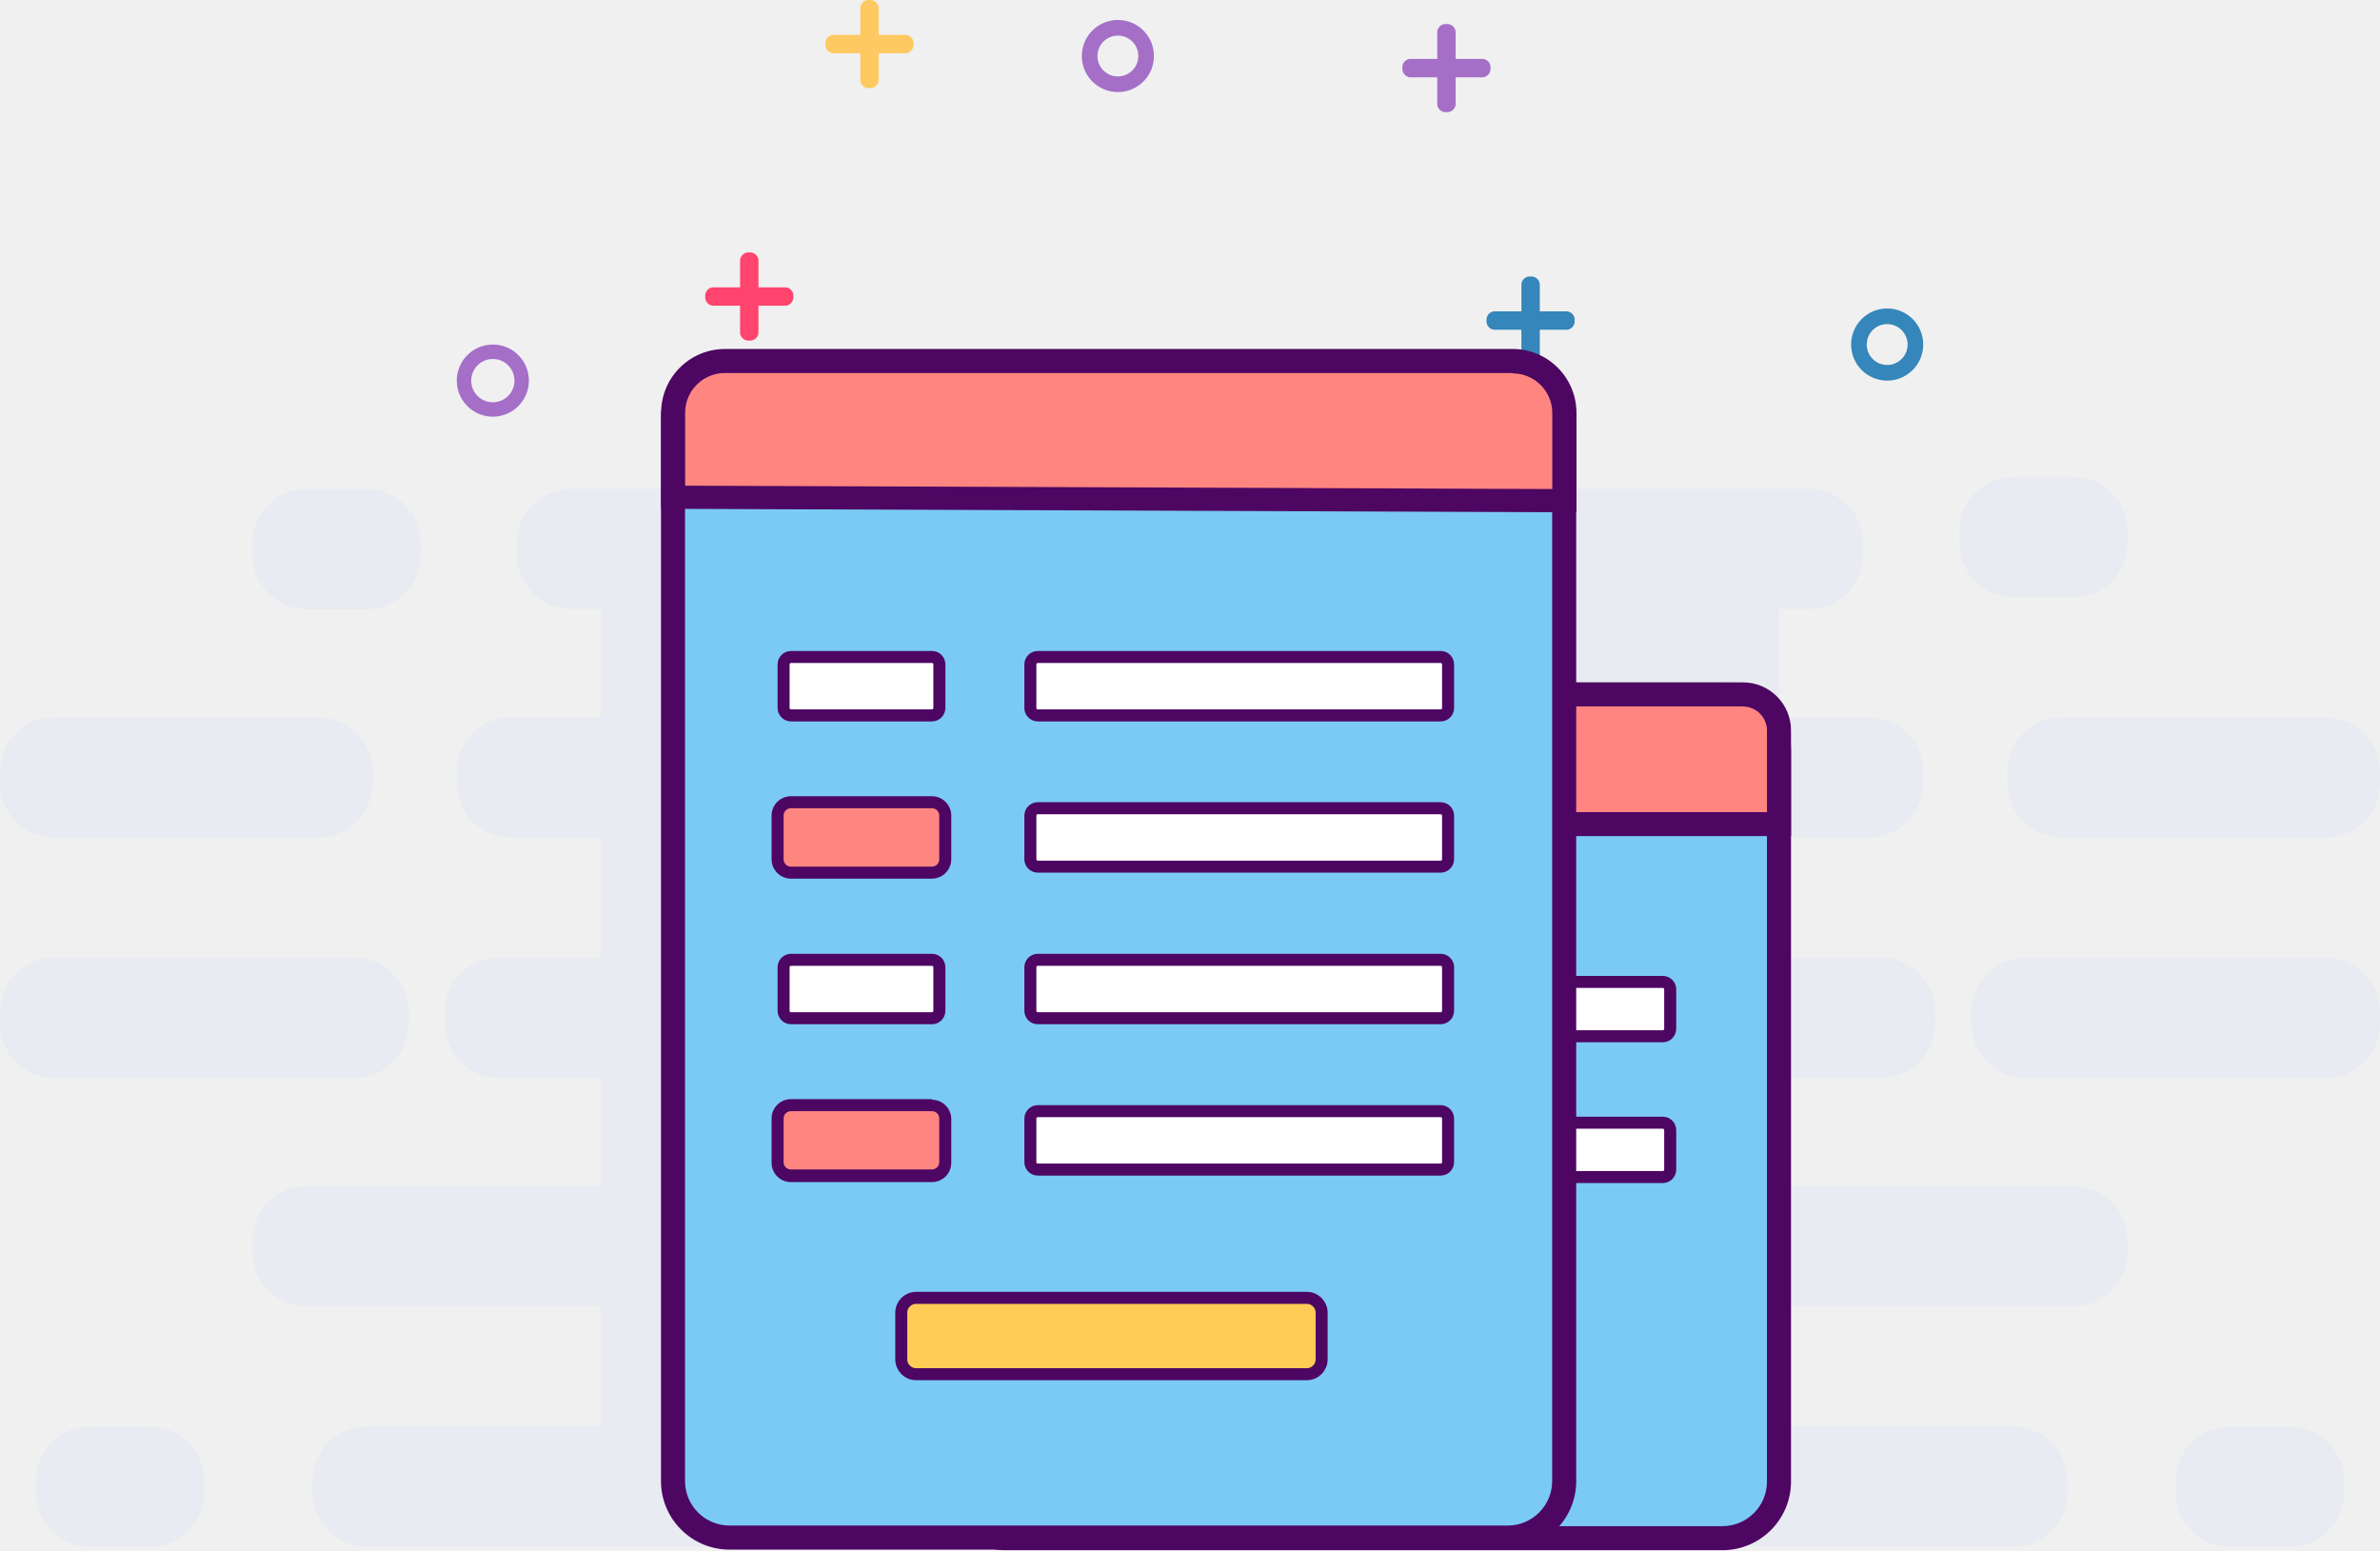
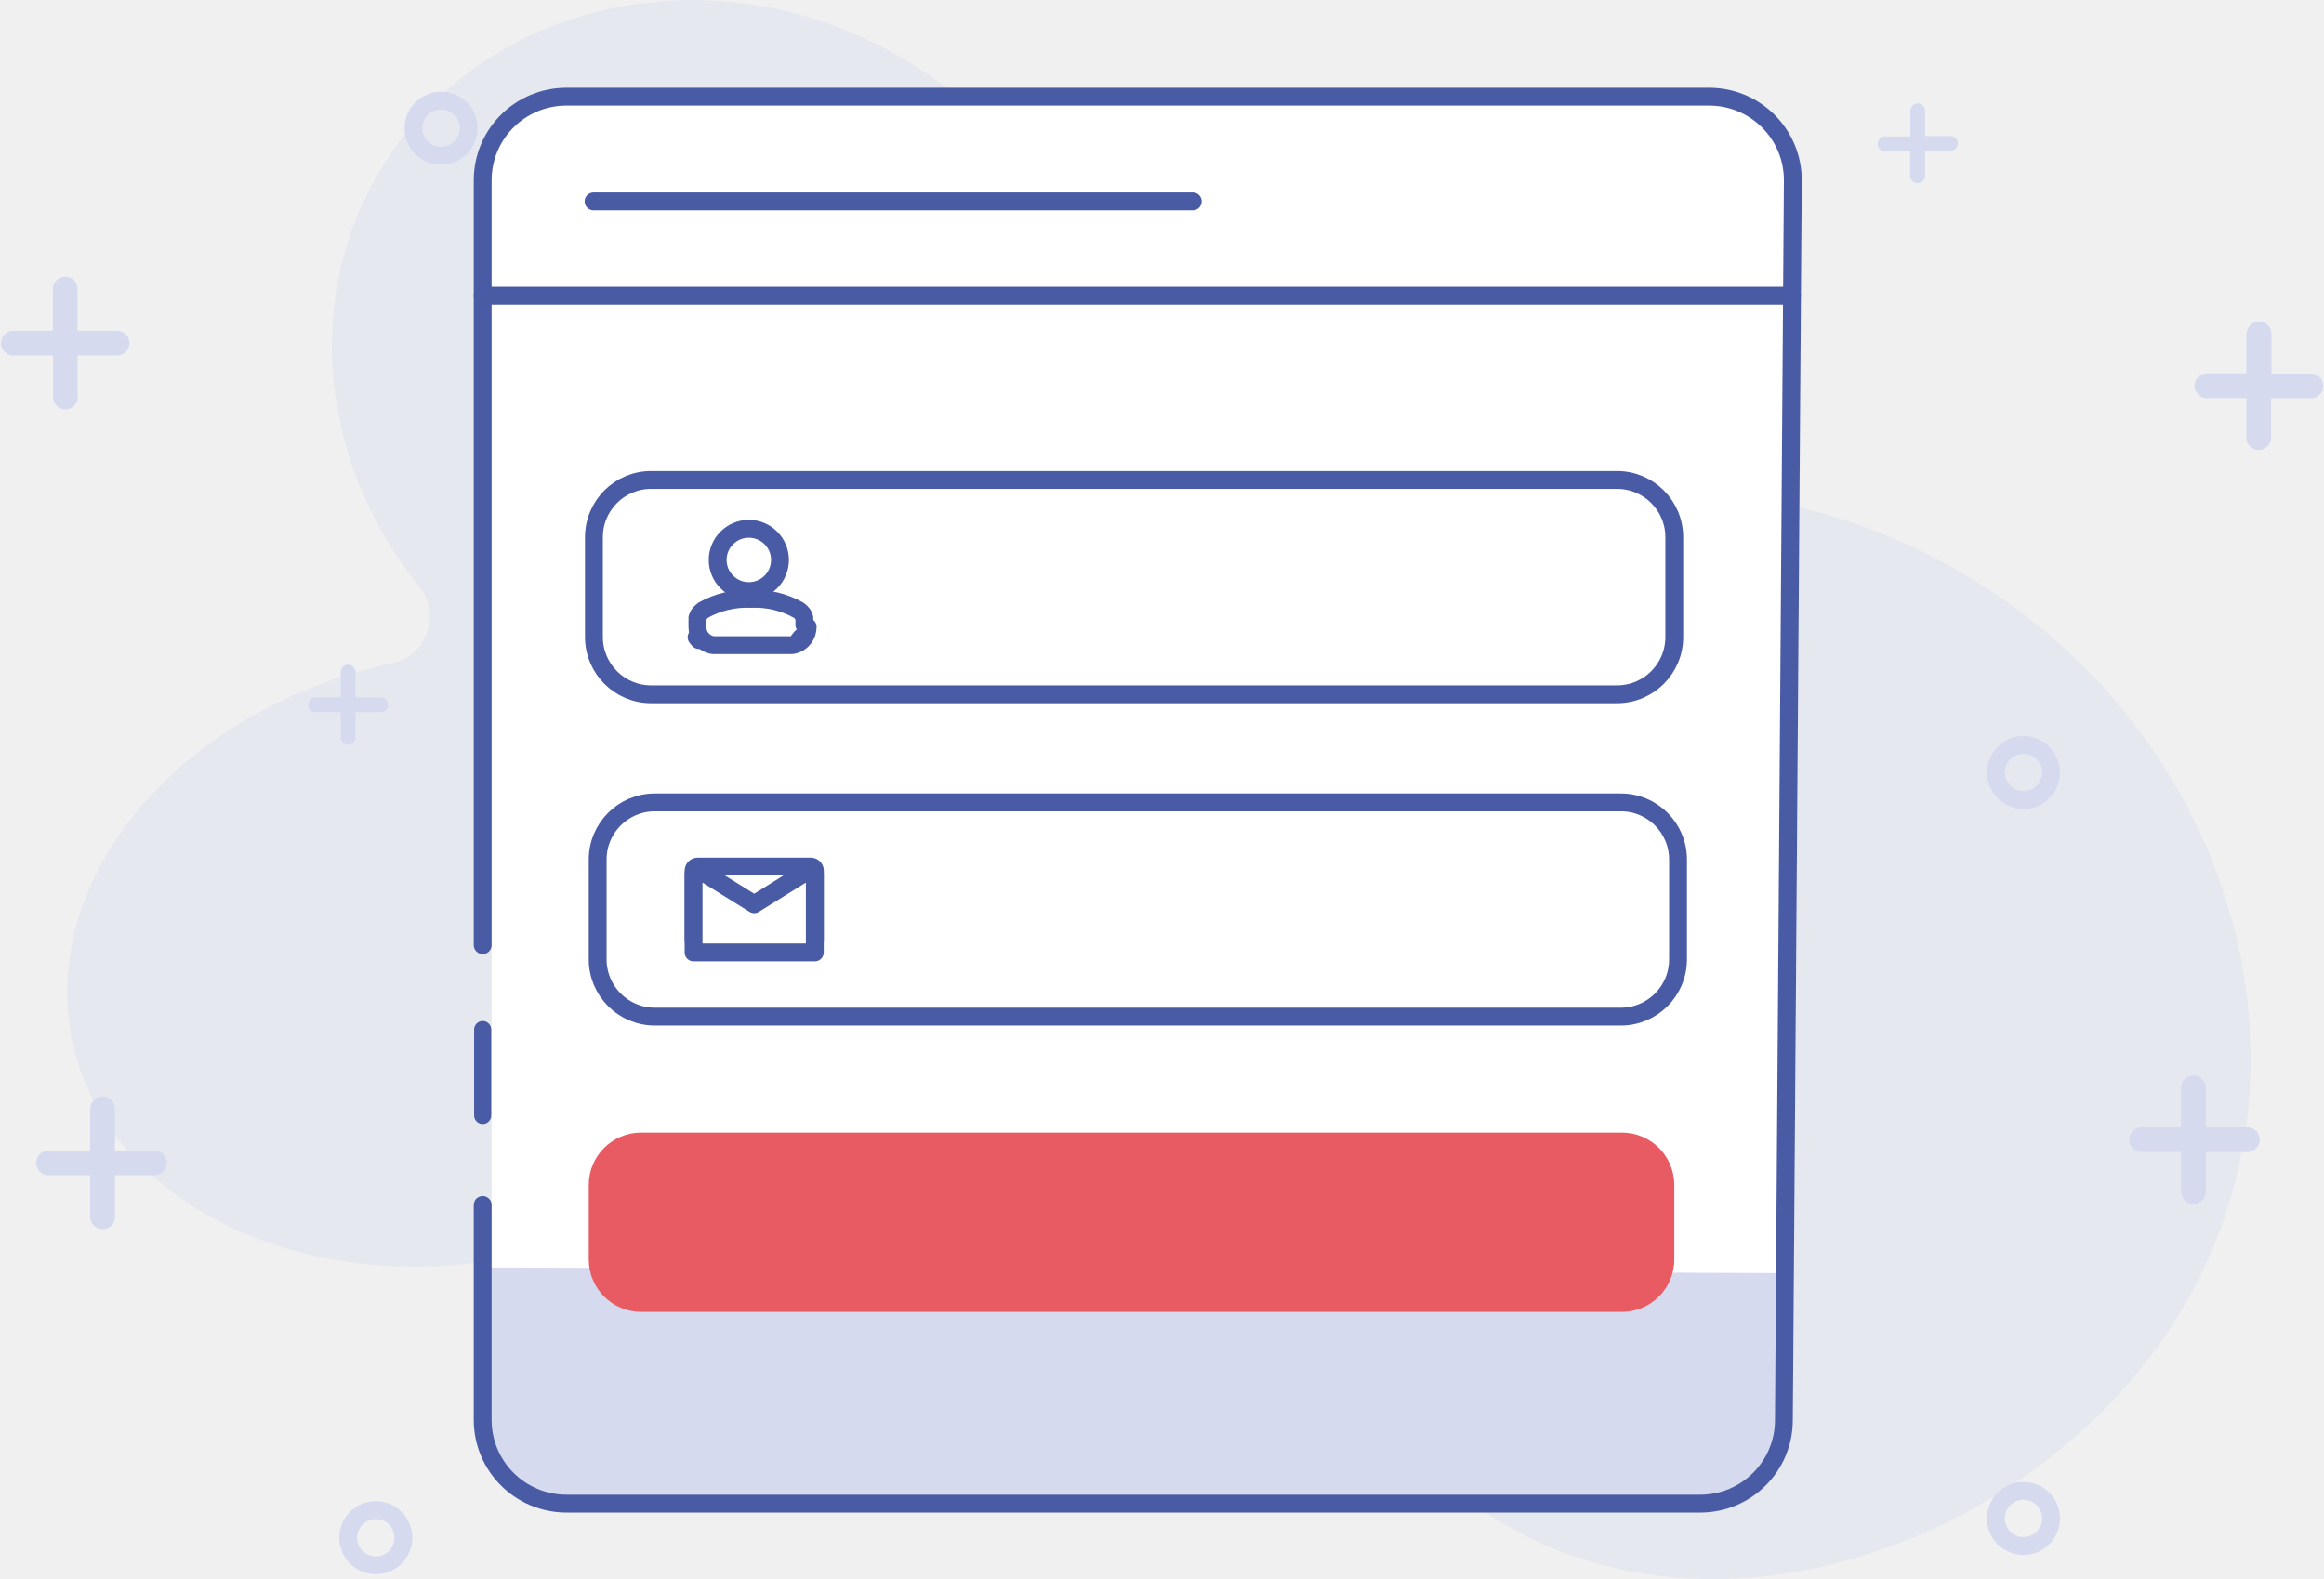
- <svg xmlns="http://www.w3.org/2000/svg" id="Layer_1" data-name="Layer 1" viewBox="0 0 198 128.95">
-   <defs>
-     <style>.cls-1{fill:#ffc961;}.cls-2{fill:#a56fc8;}.cls-3{fill:#3586ba;}.cls-4{fill:#ff446e;}.cls-5{fill:#e8ebf1;}.cls-10,.cls-6{fill:#fff;}.cls-12,.cls-6{stroke:#121617;}.cls-10,.cls-12,.cls-13,.cls-6{stroke-miterlimit:10;}.cls-11,.cls-12,.cls-6{stroke-width:2.13px;}.cls-7{fill:#7acaf5;}.cls-8{fill:#4d0662;}.cls-9{fill:#ff8680;}.cls-10,.cls-13{stroke:#4d0662;}.cls-11{fill:#2ebcb9;stroke:#021833;stroke-linecap:round;stroke-linejoin:round;}.cls-12{fill:#fbbd39;}.cls-13{fill:#ffcd55;}</style>
-   </defs>
-   <path class="cls-1" d="M73.33,43h0a.7.7,0,0,1-.76-.61V36.28a.7.7,0,0,1,.76-.61h0a.71.71,0,0,1,.77.61v6.11A.71.71,0,0,1,73.33,43Z" transform="translate(-1 -35.67)" />
-   <path class="cls-1" d="M77,39.33h0a.71.71,0,0,1-.61.77H70.28a.71.71,0,0,1-.61-.77h0a.7.7,0,0,1,.61-.76h6.11A.7.7,0,0,1,77,39.33Z" transform="translate(-1 -35.67)" />
-   <path class="cls-2" d="M121.33,45h0a.7.7,0,0,1-.76-.61V38.28a.7.7,0,0,1,.76-.61h0a.71.71,0,0,1,.77.61v6.11A.71.71,0,0,1,121.33,45Z" transform="translate(-1 -35.67)" />
-   <path class="cls-2" d="M125,41.33h0a.71.71,0,0,1-.61.77h-6.11a.71.71,0,0,1-.61-.77h0a.7.7,0,0,1,.61-.76h6.11A.7.7,0,0,1,125,41.33Z" transform="translate(-1 -35.67)" />
-   <path class="cls-3" d="M128.33,66h0a.7.7,0,0,1-.76-.61V59.28a.7.7,0,0,1,.76-.61h0a.71.71,0,0,1,.77.61v6.11A.71.71,0,0,1,128.33,66Z" transform="translate(-1 -35.67)" />
-   <path class="cls-3" d="M132,62.33h0a.71.71,0,0,1-.61.77h-6.11a.71.71,0,0,1-.61-.77h0a.7.7,0,0,1,.61-.76h6.11A.7.7,0,0,1,132,62.33Z" transform="translate(-1 -35.67)" />
-   <path class="cls-4" d="M63.33,64h0a.7.7,0,0,1-.76-.61V57.28a.7.7,0,0,1,.76-.61h0a.71.71,0,0,1,.77.61v6.11A.71.71,0,0,1,63.33,64Z" transform="translate(-1 -35.67)" />
-   <path class="cls-4" d="M67,60.33h0a.71.71,0,0,1-.61.77H60.28a.71.71,0,0,1-.61-.77h0a.7.7,0,0,1,.61-.76h6.11A.7.7,0,0,1,67,60.33Z" transform="translate(-1 -35.67)" />
-   <path class="cls-3" d="M158,62.63a1.7,1.7,0,1,1-1.7,1.7,1.7,1.7,0,0,1,1.7-1.7m0-1.3a3,3,0,1,0,3,3,3,3,0,0,0-3-3Z" transform="translate(-1 -35.67)" />
-   <path class="cls-2" d="M94,38.63a1.7,1.7,0,1,1-1.7,1.7,1.7,1.7,0,0,1,1.7-1.7m0-1.3a3,3,0,1,0,3,3,3,3,0,0,0-3-3Z" transform="translate(-1 -35.67)" />
-   <path class="cls-2" d="M42,65.53a1.8,1.8,0,1,1-1.8,1.8,1.81,1.81,0,0,1,1.8-1.8m0-1.2a3,3,0,1,0,3,3,3,3,0,0,0-3-3Z" transform="translate(-1 -35.67)" />
-   <rect class="cls-5" x="3" y="118.67" width="14" height="10" rx="4.5" ry="4.5" />
-   <rect class="cls-5" x="181" y="118.67" width="14" height="10" rx="4.5" ry="4.5" />
-   <rect class="cls-5" x="21" y="40.67" width="14" height="10" rx="4.5" ry="4.5" />
-   <rect class="cls-5" x="163" y="39.67" width="14" height="10" rx="4.5" ry="4.5" />
-   <rect class="cls-5" y="79.67" width="34" height="10" rx="4.5" ry="4.5" />
-   <rect class="cls-5" x="164" y="79.67" width="34" height="10" rx="4.5" ry="4.5" />
-   <path class="cls-5" d="M173.5,134.33H149v-9h8.5a4.51,4.51,0,0,0,4.5-4.5v-1a4.52,4.52,0,0,0-4.5-4.5H149v-10h7.5a4.51,4.51,0,0,0,4.5-4.5v-1a4.52,4.52,0,0,0-4.5-4.5H149v-9h2.5a4.51,4.51,0,0,0,4.5-4.5v-1a4.52,4.52,0,0,0-4.5-4.5H48.5a4.52,4.52,0,0,0-4.5,4.5v1a4.51,4.51,0,0,0,4.5,4.5H51v9H43.5a4.52,4.52,0,0,0-4.5,4.5v1a4.51,4.51,0,0,0,4.5,4.5H51v10H42.5a4.52,4.52,0,0,0-4.5,4.5v1a4.51,4.51,0,0,0,4.5,4.5H51v9H26.5a4.52,4.52,0,0,0-4.5,4.5v1a4.51,4.51,0,0,0,4.5,4.5H51v10H31.5a4.52,4.52,0,0,0-4.5,4.5v1a4.51,4.51,0,0,0,4.5,4.5h137a4.51,4.51,0,0,0,4.5-4.5v-1a4.52,4.52,0,0,0-4.5-4.5H149v-10h24.5a4.51,4.51,0,0,0,4.5-4.5v-1A4.52,4.52,0,0,0,173.5,134.33Z" transform="translate(-1 -35.67)" />
-   <rect class="cls-5" y="59.67" width="31" height="10" rx="4.5" ry="4.5" />
-   <rect class="cls-5" x="167" y="59.67" width="31" height="10" rx="4.5" ry="4.5" />
-   <path class="cls-6" d="M123.59,104.27" transform="translate(-1 -35.67)" />
-   <rect class="cls-7" x="78.94" y="57.78" width="69.06" height="70.17" rx="4.7" ry="4.7" />
-   <path class="cls-8" d="M144.3,94.45a3.7,3.7,0,0,1,3.7,3.7v60.76a3.71,3.71,0,0,1-3.7,3.71H84.65a3.71,3.71,0,0,1-3.71-3.71V98.15a3.7,3.7,0,0,1,3.71-3.7H144.3m0-2H84.65a5.71,5.71,0,0,0-5.71,5.7v60.76a5.71,5.71,0,0,0,5.71,5.71H144.3a5.71,5.71,0,0,0,5.7-5.71V98.15a5.7,5.7,0,0,0-5.7-5.7Z" transform="translate(-1 -35.67)" />
-   <path class="cls-9" d="M79.94,104.22V96.43a3,3,0,0,1,3-3H146a3,3,0,0,1,3,3v7.79Z" transform="translate(-1 -35.67)" />
-   <path class="cls-8" d="M146,94.44a2,2,0,0,1,2,2v6.79H80.94V96.43a2,2,0,0,1,2-2H146m0-2H82.94a4,4,0,0,0-4,4v8.79H150V96.43a4,4,0,0,0-4-4Z" transform="translate(-1 -35.67)" />
-   <rect class="cls-10" x="106.65" y="81.68" width="32.3" height="4.52" rx="0.62" ry="0.62" />
-   <rect class="cls-11" x="96.71" y="75" width="12.04" height="4.52" rx="0.62" ry="0.62" />
-   <rect class="cls-10" x="106.65" y="93.39" width="32.3" height="4.52" rx="0.62" ry="0.62" />
-   <rect class="cls-12" x="96.67" y="107.21" width="32.5" height="5.89" rx="1.23" ry="1.23" />
-   <path class="cls-6" d="M94,84.5" transform="translate(-1 -35.67)" />
-   <rect class="cls-7" x="55.99" y="30.07" width="74.14" height="97.84" rx="4.7" ry="4.7" />
-   <path class="cls-8" d="M126.43,66.74a3.7,3.7,0,0,1,3.7,3.7v88.43a3.7,3.7,0,0,1-3.7,3.7H61.69a3.7,3.7,0,0,1-3.7-3.7V70.44a3.7,3.7,0,0,1,3.7-3.7h64.74m0-2H61.69a5.71,5.71,0,0,0-5.7,5.7v88.43a5.7,5.7,0,0,0,5.7,5.7h64.74a5.7,5.7,0,0,0,5.7-5.7V70.44a5.71,5.71,0,0,0-5.7-5.7Z" transform="translate(-1 -35.67)" />
-   <path class="cls-9" d="M57,77.07V70a4.31,4.31,0,0,1,4.3-4.3h65.55a4.31,4.31,0,0,1,4.3,4.3v7.32Z" transform="translate(-1 -35.67)" />
-   <path class="cls-8" d="M126.84,66.73a3.3,3.3,0,0,1,3.3,3.3v6.32L58,76.07V70a3.3,3.3,0,0,1,3.3-3.3h65.55m0-2H61.29A5.31,5.31,0,0,0,56,70v8h2l72.15.28h2V70a5.31,5.31,0,0,0-5.3-5.3Z" transform="translate(-1 -35.67)" />
-   <rect class="cls-10" x="85.72" y="54.65" width="34.75" height="4.86" rx="0.62" ry="0.62" />
-   <rect class="cls-10" x="65.19" y="54.65" width="12.96" height="4.86" rx="0.62" ry="0.62" />
-   <rect class="cls-10" x="85.72" y="67.23" width="34.75" height="4.86" rx="0.62" ry="0.62" />
-   <rect class="cls-9" x="64.69" y="66.73" width="13.96" height="5.86" rx="1.12" ry="1.12" />
-   <path class="cls-8" d="M78.53,102.9a.61.61,0,0,1,.61.62v3.62a.61.61,0,0,1-.61.62H66.8a.61.61,0,0,1-.61-.62v-3.62a.61.61,0,0,1,.61-.62H78.53m0-1H66.8a1.62,1.62,0,0,0-1.61,1.62v3.62a1.62,1.62,0,0,0,1.61,1.62H78.53a1.62,1.62,0,0,0,1.61-1.62v-3.62a1.62,1.62,0,0,0-1.61-1.62Z" transform="translate(-1 -35.67)" />
-   <rect class="cls-10" x="85.72" y="79.84" width="34.75" height="4.86" rx="0.62" ry="0.62" />
-   <rect class="cls-10" x="65.19" y="79.84" width="12.96" height="4.86" rx="0.62" ry="0.62" />
-   <rect class="cls-10" x="85.72" y="92.43" width="34.75" height="4.86" rx="0.62" ry="0.62" />
-   <rect class="cls-9" x="64.69" y="91.93" width="13.96" height="5.86" rx="1.12" ry="1.12" />
-   <path class="cls-8" d="M78.53,128.1a.61.61,0,0,1,.61.61v3.63a.61.61,0,0,1-.61.61H66.8a.61.61,0,0,1-.61-.61v-3.63a.61.61,0,0,1,.61-.61H78.53m0-1H66.8a1.61,1.61,0,0,0-1.61,1.61v3.63A1.61,1.61,0,0,0,66.8,134H78.53a1.61,1.61,0,0,0,1.61-1.61v-3.63a1.61,1.61,0,0,0-1.61-1.61Z" transform="translate(-1 -35.67)" />
-   <rect class="cls-13" x="74.98" y="107.96" width="34.97" height="6.35" rx="1.23" ry="1.23" />
+ <svg xmlns="http://www.w3.org/2000/svg" id="sign-up-from_ok_copy" data-name="sign-up-from_ok copy" viewBox="0 0 260.29 176.89">
+   <path d="M251.52,76.73a66.59,66.59,0,0,0-28.68-8.86,5.12,5.12,0,0,1-3.91-2.27A66.56,66.56,0,0,0,197,45.11a65.68,65.68,0,0,0-42.87-8.33,5.32,5.32,0,0,1-5.31-2.44,46.45,46.45,0,0,0-16-15.29c-21-12.18-47.16-6.27-58.44,13.18C65.84,46.93,68.28,65.14,79,78.41A5.34,5.34,0,0,1,76,87h0c-23.73,5.1-39.77,24.09-35.83,42.41s26.37,29,50.09,23.94c11.76-2.52,46.39-3.13,49-4.68,11.33-6.74,30.89,4.93,35.5,7.6,9.15,5.31,12.45,16.27,18.17,21.54,25.59,23.6,67.64,9,83.82-18.91S281.63,94.19,251.52,76.73Z" transform="translate(-32.06 -12.71)" style="fill:#d6daef;opacity:0.36" />
+   <path d="M246.86,24.29a.84.84,0,0,0-.84.83V28h-2.83a.83.83,0,1,0,0,1.66H246v2.83a.84.84,0,0,0,1.67,0V29.61h2.83a.83.83,0,0,0,0-1.66h-2.83V25.12A.83.83,0,0,0,246.86,24.29Z" transform="translate(-32.06 -12.71)" style="fill:#d6daef" />
+   <path d="M40.75,57.06V52.53h4.54a1.39,1.39,0,0,0,0-2.77H40.75V45.22a1.39,1.39,0,1,0-2.77,0v4.54H33.44a1.39,1.39,0,0,0,0,2.77H38v4.53a1.39,1.39,0,1,0,2.77,0Z" transform="translate(-32.06 -12.71)" style="fill:#d6daef" />
+   <path d="M71.88,95.33V92.5h2.83a.83.83,0,0,0,0-1.66H71.88V88a.83.83,0,0,0-1.66,0v2.83H67.39a.83.83,0,0,0,0,1.66h2.83v2.83a.83.83,0,0,0,1.66,0Z" transform="translate(-32.06 -12.71)" style="fill:#d6daef" />
+   <path d="M276.34,134.47V139H271.8a1.39,1.39,0,0,0,0,2.77h4.54v4.54a1.39,1.39,0,0,0,2.77,0v-4.54h4.54a1.39,1.39,0,1,0,0-2.77h-4.54v-4.54a1.39,1.39,0,0,0-2.77,0Z" transform="translate(-32.06 -12.71)" style="fill:#d6daef" />
+   <path d="M283.65,50v4.54h-4.54a1.39,1.39,0,0,0,0,2.77h4.54v4.54a1.39,1.39,0,0,0,2.77,0V57.33H291a1.39,1.39,0,0,0,0-2.77h-4.54V50a1.39,1.39,0,0,0-2.77,0Z" transform="translate(-32.06 -12.71)" style="fill:#d6daef" />
+   <path d="M49.47,141.6H44.93v-4.54a1.39,1.39,0,1,0-2.77,0v4.54H37.62a1.39,1.39,0,1,0,0,2.77h4.54v4.53a1.39,1.39,0,1,0,2.77,0v-4.53h4.54a1.39,1.39,0,0,0,0-2.77Z" transform="translate(-32.06 -12.71)" style="fill:#d6daef" />
+   <circle cx="49.4" cy="14.36" r="3.09" style="fill:none;stroke:#d6daef;stroke-miterlimit:10;stroke-width:2px" />
+   <circle cx="42.09" cy="172.27" r="3.09" style="fill:none;stroke:#d6daef;stroke-miterlimit:10;stroke-width:2px" />
+   <circle cx="226.63" cy="86.54" r="3.09" style="fill:none;stroke:#d6daef;stroke-miterlimit:10;stroke-width:2px" />
+   <circle cx="226.63" cy="170.11" r="3.09" style="fill:none;stroke:#d6daef;stroke-miterlimit:10;stroke-width:2px" />
+   <path d="M223.55,181.16H96.49a9.38,9.38,0,0,1-9.37-9.37V32.91a9.37,9.37,0,0,1,9.37-9.37h128a9.37,9.37,0,0,1,9.37,9.37l-1,138.88A9.37,9.37,0,0,1,223.55,181.16Z" transform="translate(-32.06 -12.71)" style="fill:#fff" />
+   <path d="M232,155.34l-.12,16.45a9.37,9.37,0,0,1-9.37,9.37H95.49a9.38,9.38,0,0,1-9.37-9.37V154.7" transform="translate(-32.06 -12.71)" style="fill:#d6daef" />
+   <path d="M86.12,118.59V32.91a9.37,9.37,0,0,1,9.37-9.37h128a9.37,9.37,0,0,1,9.37,9.37l-1,138.88a9.37,9.37,0,0,1-9.37,9.37H95.49a9.38,9.38,0,0,1-9.37-9.37V147.7" transform="translate(-32.06 -12.71)" style="fill:none;stroke:#4a5ba5;stroke-linecap:round;stroke-linejoin:round;stroke-width:2px" />
+   <rect x="66.52" y="53.77" width="121" height="24.01" rx="6.41" style="fill:#fff;stroke:#4a5ba5;stroke-linecap:round;stroke-linejoin:round;stroke-width:2px" />
+   <path d="M213.6,126.6H105.4a6.41,6.41,0,0,1-6.4-6.41V109a6.4,6.4,0,0,1,6.4-6.4H213.6A6.4,6.4,0,0,1,220,109v11.19A6.41,6.41,0,0,1,213.6,126.6Z" transform="translate(-32.06 -12.71)" style="fill:#fff;stroke:#4a5ba5;stroke-linecap:round;stroke-linejoin:round;stroke-width:2px" />
+   <rect x="65.94" y="126.88" width="121.58" height="20.09" rx="5.87" style="fill:#e95b63" />
+   <polyline points="54.06 124.96 54.06 120.38 54.06 115.34" style="fill:#fff;stroke:#4a5ba5;stroke-linecap:round;stroke-linejoin:round;stroke-width:1.916px" />
+   <circle cx="83.87" cy="62.73" r="3.49" style="fill:#fff;stroke:#4a5ba5;stroke-linecap:round;stroke-linejoin:round;stroke-width:2px" />
+   <path d="M110.34,84.42l-.26-.32A1.92,1.92,0,0,0,110.34,84.42Z" transform="translate(-32.06 -12.71)" style="fill:#fff;stroke:#4a5ba5;stroke-linecap:round;stroke-linejoin:round;stroke-width:2px" />
+   <path d="M122.15,82.72s0-.07,0-.11,0-.08,0-.12a.3.3,0,0,0,0-.1.58.58,0,0,0,0-.14.29.29,0,0,0,0-.09s0-.1,0-.14a.36.36,0,0,0,0-.09.75.75,0,0,0-.06-.13,1,1,0,0,0-.08-.14l0-.07a1.94,1.94,0,0,0-.51-.52,9.92,9.92,0,0,0-5.34-1.27h0a9.94,9.94,0,0,0-5.34,1.27,2.29,2.29,0,0,0-.51.52.16.16,0,0,1,0,.07.64.64,0,0,0-.08.14l-.06.13,0,.09a.57.57,0,0,0,0,.14l0,.09,0,.14a.44.44,0,0,1,0,.1v.12a.41.41,0,0,0,0,.11v.22l0,0h0a2.06,2.06,0,0,0,1.51,2h0a1.54,1.54,0,0,0,.31.05h8.7a1.64,1.64,0,0,0,.32-.05h0a2.06,2.06,0,0,0,1.51-2h0l0,0Z" transform="translate(-32.06 -12.71)" style="fill:#fff;stroke:#4a5ba5;stroke-linecap:round;stroke-linejoin:round;stroke-width:2px" />
+   <path d="M121.81,84.1l-.26.32A2.6,2.6,0,0,0,121.81,84.1Z" transform="translate(-32.06 -12.71)" style="fill:#fff;stroke:#4a5ba5;stroke-linecap:round;stroke-linejoin:round;stroke-width:2px" />
+   <path d="M78.14,97.08H90.81a.46.46,0,0,1,.46.46v7.79a0,0,0,0,1,0,0H77.68a0,0,0,0,1,0,0V97.53A.46.46,0,0,1,78.14,97.08Z" style="fill:#fff;stroke:#4a5ba5;stroke-linecap:round;stroke-linejoin:round;stroke-width:2px" />
+   <path d="M123.32,119.41H109.74v-8.8a.46.46,0,0,1,.7-.39l6.09,3.79,6.09-3.79a.46.46,0,0,1,.7.39Z" transform="translate(-32.06 -12.71)" style="fill:#fff;stroke:#4a5ba5;stroke-linecap:round;stroke-linejoin:round;stroke-width:2px" />
+   <line x1="54.06" y1="33.12" x2="200.7" y2="33.12" style="fill:none;stroke:#4a5ba5;stroke-linecap:round;stroke-linejoin:round;stroke-width:2px" />
+   <line x1="66.48" y1="22.56" x2="133.59" y2="22.56" style="fill:none;stroke:#4a5ba5;stroke-linecap:round;stroke-linejoin:round;stroke-width:2px" />
</svg>
